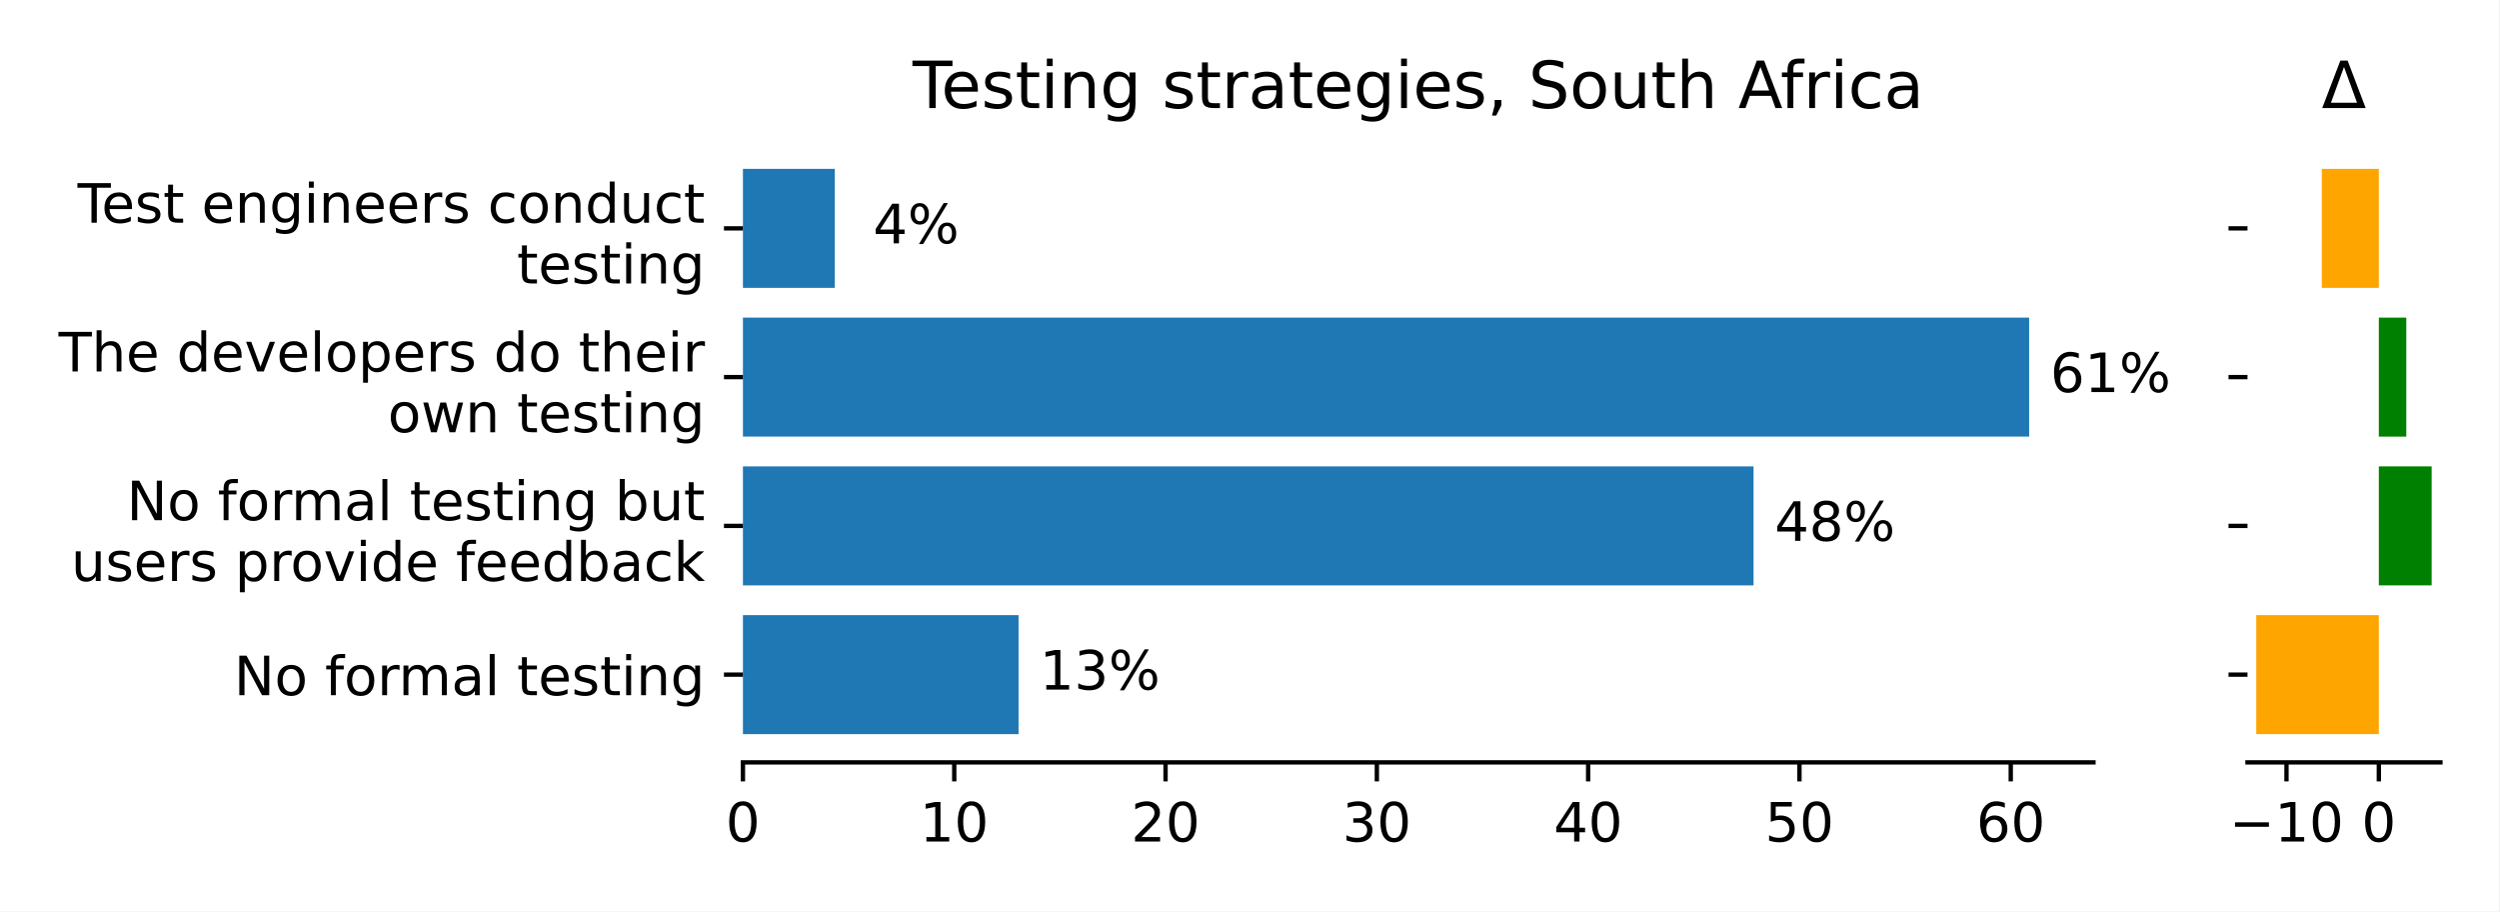
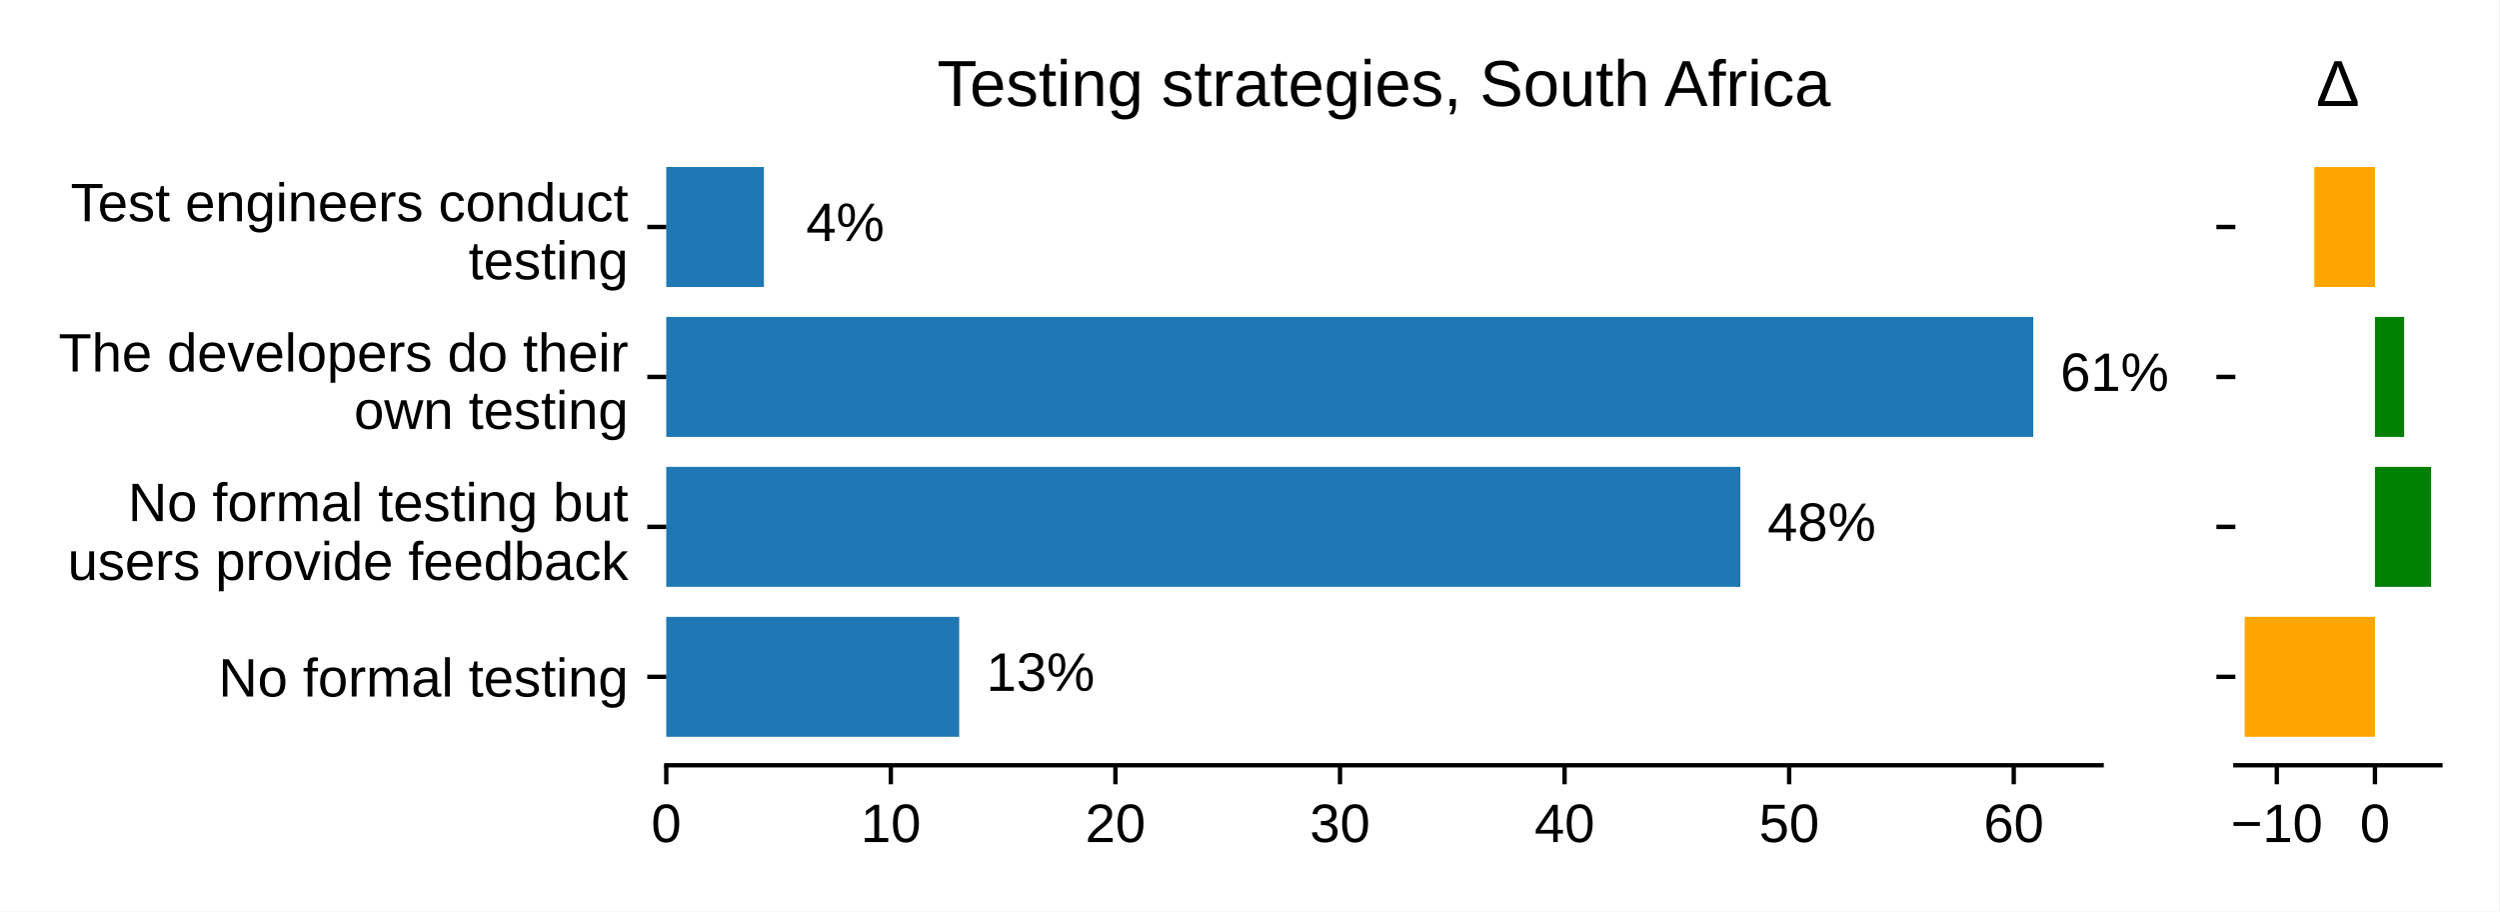
<svg xmlns="http://www.w3.org/2000/svg" xmlns:xlink="http://www.w3.org/1999/xlink" height="168pt" version="1.1" viewBox="0 0 460.8 168" width="460.8pt">
  <defs>
    <style type="text/css">*{stroke-linecap:butt;stroke-linejoin:round;}</style>
  </defs>
  <g id="figure_1">
    <g id="patch_1">
      <path d="M 0 168  L 460.8 168  L 460.8 0  L 0 0  z " style="fill:#ffffff;" />
    </g>
    <g id="axes_1">
      <g id="patch_2">
-         <path d="M 136.992 140.522  L 386.019 140.522  L 386.019 25.918  L 136.992 25.918  z " style="fill:#ffffff;" />
+         <path d="M 122.855 141.055  L 387.527 141.055  L 387.527 25.536  L 122.855 25.536  z " style="fill:#ffffff;" />
      </g>
      <g id="patch_3">
-         <path clip-path="url(#pa22e760ce2)" d="M 136.992 135.313  L 187.814 135.313  L 187.814 113.379  L 136.992 113.379  z " style="fill:#1f77b4;" />
+         <path clip-path="url(#pe21fda7829)" d="M 122.855 135.804  L 176.869 135.804  L 176.869 113.695  L 122.855 113.695  z " style="fill:#1f77b4;" />
      </g>
      <g id="patch_4">
-         <path clip-path="url(#pa22e760ce2)" d="M 136.992 107.895  L 323.339 107.895  L 323.339 85.962  L 136.992 85.962  z " style="fill:#1f77b4;" />
+         <path clip-path="url(#pe21fda7829)" d="M 122.855 108.168  L 320.909 108.168  L 320.909 86.059  L 122.855 86.059  z " style="fill:#1f77b4;" />
      </g>
      <g id="patch_5">
-         <path clip-path="url(#pa22e760ce2)" d="M 136.992 80.478  L 374.16 80.478  L 374.16 58.545  L 136.992 58.545  z " style="fill:#1f77b4;" />
+         <path clip-path="url(#pe21fda7829)" d="M 122.855 80.532  L 374.923 80.532  L 374.923 58.423  L 122.855 58.423  z " style="fill:#1f77b4;" />
      </g>
      <g id="patch_6">
-         <path clip-path="url(#pa22e760ce2)" d="M 136.992 53.061  L 153.933 53.061  L 153.933 31.127  L 136.992 31.127  z " style="fill:#1f77b4;" />
+         <path clip-path="url(#pe21fda7829)" d="M 122.855 52.895  L 140.86 52.895  L 140.86 30.786  L 122.855 30.786  z " style="fill:#1f77b4;" />
      </g>
      <g id="matplotlib.axis_1">
        <g id="xtick_1">
          <g id="line2d_1">
            <defs>
              <path d="M 0 0  L 0 3.5  " id="mc3a356a46d" style="stroke:#000000;stroke-width:0.8;" />
            </defs>
            <g>
-               <use style="stroke:#000000;stroke-width:0.8;" x="136.992" xlink:href="#mc3a356a46d" y="140.522" />
+               <use style="stroke:#000000;stroke-width:0.8;" x="122.855" xlink:href="#mc3a356a46d" y="141.055" />
            </g>
          </g>
          <g id="text_1">
-             <text style="font-family:DejaVu Sans;font-size:10px;font-stretch:normal;font-style:normal;font-weight:normal;text-anchor:middle;" transform="rotate(-0, 136.9922, 155.1203)" x="136.992" y="155.12">0</text>
+             <text style="font-family:Arial;font-size:10px;font-stretch:normal;font-style:normal;font-weight:normal;text-anchor:middle;" transform="rotate(-0, 122.8547, 155.2125)" x="122.855" y="155.213">0</text>
          </g>
        </g>
        <g id="xtick_2">
          <g id="line2d_2">
            <g>
-               <use style="stroke:#000000;stroke-width:0.8;" x="175.956" xlink:href="#mc3a356a46d" y="140.522" />
+               <use style="stroke:#000000;stroke-width:0.8;" x="164.266" xlink:href="#mc3a356a46d" y="141.055" />
            </g>
          </g>
          <g id="text_2">
-             <text style="font-family:DejaVu Sans;font-size:10px;font-stretch:normal;font-style:normal;font-weight:normal;text-anchor:middle;" transform="rotate(-0, 175.9555, 155.1203)" x="175.956" y="155.12">10</text>
+             <text style="font-family:Arial;font-size:10px;font-stretch:normal;font-style:normal;font-weight:normal;text-anchor:middle;" transform="rotate(-0, 164.266, 155.2125)" x="164.266" y="155.213">10</text>
          </g>
        </g>
        <g id="xtick_3">
          <g id="line2d_3">
            <g>
-               <use style="stroke:#000000;stroke-width:0.8;" x="214.919" xlink:href="#mc3a356a46d" y="140.522" />
+               <use style="stroke:#000000;stroke-width:0.8;" x="205.677" xlink:href="#mc3a356a46d" y="141.055" />
            </g>
          </g>
          <g id="text_3">
-             <text style="font-family:DejaVu Sans;font-size:10px;font-stretch:normal;font-style:normal;font-weight:normal;text-anchor:middle;" transform="rotate(-0, 214.9189, 155.1203)" x="214.919" y="155.12">20</text>
+             <text style="font-family:Arial;font-size:10px;font-stretch:normal;font-style:normal;font-weight:normal;text-anchor:middle;" transform="rotate(-0, 205.6772, 155.2125)" x="205.677" y="155.213">20</text>
          </g>
        </g>
        <g id="xtick_4">
          <g id="line2d_4">
            <g>
-               <use style="stroke:#000000;stroke-width:0.8;" x="253.882" xlink:href="#mc3a356a46d" y="140.522" />
+               <use style="stroke:#000000;stroke-width:0.8;" x="247.089" xlink:href="#mc3a356a46d" y="141.055" />
            </g>
          </g>
          <g id="text_4">
-             <text style="font-family:DejaVu Sans;font-size:10px;font-stretch:normal;font-style:normal;font-weight:normal;text-anchor:middle;" transform="rotate(-0, 253.8822, 155.1203)" x="253.882" y="155.12">30</text>
+             <text style="font-family:Arial;font-size:10px;font-stretch:normal;font-style:normal;font-weight:normal;text-anchor:middle;" transform="rotate(-0, 247.0885, 155.2125)" x="247.089" y="155.213">30</text>
          </g>
        </g>
        <g id="xtick_5">
          <g id="line2d_5">
            <g>
-               <use style="stroke:#000000;stroke-width:0.8;" x="292.846" xlink:href="#mc3a356a46d" y="140.522" />
+               <use style="stroke:#000000;stroke-width:0.8;" x="288.5" xlink:href="#mc3a356a46d" y="141.055" />
            </g>
          </g>
          <g id="text_5">
-             <text style="font-family:DejaVu Sans;font-size:10px;font-stretch:normal;font-style:normal;font-weight:normal;text-anchor:middle;" transform="rotate(-0, 292.8456, 155.1203)" x="292.846" y="155.12">40</text>
+             <text style="font-family:Arial;font-size:10px;font-stretch:normal;font-style:normal;font-weight:normal;text-anchor:middle;" transform="rotate(-0, 288.4998, 155.2125)" x="288.5" y="155.213">40</text>
          </g>
        </g>
        <g id="xtick_6">
          <g id="line2d_6">
            <g>
-               <use style="stroke:#000000;stroke-width:0.8;" x="331.809" xlink:href="#mc3a356a46d" y="140.522" />
+               <use style="stroke:#000000;stroke-width:0.8;" x="329.911" xlink:href="#mc3a356a46d" y="141.055" />
            </g>
          </g>
          <g id="text_6">
-             <text style="font-family:DejaVu Sans;font-size:10px;font-stretch:normal;font-style:normal;font-weight:normal;text-anchor:middle;" transform="rotate(-0, 331.8089, 155.1203)" x="331.809" y="155.12">50</text>
+             <text style="font-family:Arial;font-size:10px;font-stretch:normal;font-style:normal;font-weight:normal;text-anchor:middle;" transform="rotate(-0, 329.9111, 155.2125)" x="329.911" y="155.213">50</text>
          </g>
        </g>
        <g id="xtick_7">
          <g id="line2d_7">
            <g>
-               <use style="stroke:#000000;stroke-width:0.8;" x="370.772" xlink:href="#mc3a356a46d" y="140.522" />
+               <use style="stroke:#000000;stroke-width:0.8;" x="371.322" xlink:href="#mc3a356a46d" y="141.055" />
            </g>
          </g>
          <g id="text_7">
-             <text style="font-family:DejaVu Sans;font-size:10px;font-stretch:normal;font-style:normal;font-weight:normal;text-anchor:middle;" transform="rotate(-0, 370.7723, 155.1203)" x="370.772" y="155.12">60</text>
+             <text style="font-family:Arial;font-size:10px;font-stretch:normal;font-style:normal;font-weight:normal;text-anchor:middle;" transform="rotate(-0, 371.3224, 155.2125)" x="371.322" y="155.213">60</text>
          </g>
        </g>
      </g>
      <g id="matplotlib.axis_2">
        <g id="ytick_1">
          <g id="line2d_8">
            <defs>
              <path d="M 0 0  L -3.5 0  " id="m82278324de" style="stroke:#000000;stroke-width:0.8;" />
            </defs>
            <g>
-               <use style="stroke:#000000;stroke-width:0.8;" x="136.992" xlink:href="#m82278324de" y="124.346" />
+               <use style="stroke:#000000;stroke-width:0.8;" x="122.855" xlink:href="#m82278324de" y="124.749" />
            </g>
          </g>
          <g id="text_8">
-             <text style="font-family:DejaVu Sans;font-size:10px;font-stretch:normal;font-style:normal;font-weight:normal;text-anchor:end;" transform="rotate(-0, 129.9922, 128.145)" x="129.992" y="128.145">No formal testing</text>
+             <text style="font-family:Arial;font-size:10px;font-stretch:normal;font-style:normal;font-weight:normal;text-anchor:end;" transform="rotate(-0, 115.8547, 128.3892)" x="115.855" y="128.389">No formal testing</text>
          </g>
        </g>
        <g id="ytick_2">
          <g id="line2d_9">
            <g>
-               <use style="stroke:#000000;stroke-width:0.8;" x="136.992" xlink:href="#m82278324de" y="96.929" />
+               <use style="stroke:#000000;stroke-width:0.8;" x="122.855" xlink:href="#m82278324de" y="97.113" />
            </g>
          </g>
          <g id="text_9">
-             <text style="font-family:DejaVu Sans;font-size:10px;font-stretch:normal;font-style:normal;font-weight:normal;" transform="translate(23.3625 95.88874)">No formal testing but</text>
-             <text style="font-family:DejaVu Sans;font-size:10px;font-stretch:normal;font-style:normal;font-weight:normal;" transform="translate(13.12344 107.0866)">users provide feedback</text>
+             <text style="font-family:Arial;font-size:10px;font-stretch:normal;font-style:normal;font-weight:normal;" transform="translate(23.59531 96.06088)">No formal testing but</text>
+             <text style="font-family:Arial;font-size:10px;font-stretch:normal;font-style:normal;font-weight:normal;" transform="translate(12.46875 106.9012)">users provide feedback</text>
          </g>
        </g>
        <g id="ytick_3">
          <g id="line2d_10">
            <g>
-               <use style="stroke:#000000;stroke-width:0.8;" x="136.992" xlink:href="#m82278324de" y="69.511" />
+               <use style="stroke:#000000;stroke-width:0.8;" x="122.855" xlink:href="#m82278324de" y="69.477" />
            </g>
          </g>
          <g id="text_10">
-             <text style="font-family:DejaVu Sans;font-size:10px;font-stretch:normal;font-style:normal;font-weight:normal;" transform="translate(10.8 68.47157)">The developers do their</text>
-             <text style="font-family:DejaVu Sans;font-size:10px;font-stretch:normal;font-style:normal;font-weight:normal;" transform="translate(71.5125 79.66939)">own testing</text>
+             <text style="font-family:Arial;font-size:10px;font-stretch:normal;font-style:normal;font-weight:normal;" transform="translate(10.8 68.48334)">The developers do their</text>
+             <text style="font-family:Arial;font-size:10px;font-stretch:normal;font-style:normal;font-weight:normal;" transform="translate(65.27187 79.06021)">own testing</text>
          </g>
        </g>
        <g id="ytick_4">
          <g id="line2d_11">
            <g>
-               <use style="stroke:#000000;stroke-width:0.8;" x="136.992" xlink:href="#m82278324de" y="42.094" />
+               <use style="stroke:#000000;stroke-width:0.8;" x="122.855" xlink:href="#m82278324de" y="41.841" />
            </g>
          </g>
          <g id="text_11">
-             <text style="font-family:DejaVu Sans;font-size:10px;font-stretch:normal;font-style:normal;font-weight:normal;" transform="translate(14.30469 41.05441)">Test engineers conduct</text>
-             <text style="font-family:DejaVu Sans;font-size:10px;font-stretch:normal;font-style:normal;font-weight:normal;" transform="translate(95.325 52.25222)">testing</text>
+             <text style="font-family:Arial;font-size:10px;font-stretch:normal;font-style:normal;font-weight:normal;" transform="translate(13.025 40.7886)">Test engineers conduct</text>
+             <text style="font-family:Arial;font-size:10px;font-stretch:normal;font-style:normal;font-weight:normal;" transform="translate(86.39375 51.48267)">testing</text>
          </g>
        </g>
      </g>
      <g id="patch_7">
-         <path d="M 136.992 140.522  L 386.019 140.522  " style="fill:none;stroke:#000000;stroke-linecap:square;stroke-linejoin:miter;stroke-width:0.8;" />
+         <path d="M 122.855 141.055  L 387.527 141.055  " style="fill:none;stroke:#000000;stroke-linecap:square;stroke-linejoin:miter;stroke-width:0.8;" />
      </g>
      <g id="text_12">
-         <text style="font-family:DejaVu Sans;font-size:10px;font-stretch:normal;font-style:normal;font-weight:normal;text-anchor:middle;" transform="rotate(-0, 202.8139, 127.1051)" x="202.814" y="127.105">13%</text>
+         <text style="font-family:Arial;font-size:10px;font-stretch:normal;font-style:normal;font-weight:normal;text-anchor:middle;" transform="rotate(-0, 191.8694, 127.3345)" x="191.869" y="127.335">13%</text>
      </g>
      <g id="text_13">
-         <text style="font-family:DejaVu Sans;font-size:10px;font-stretch:normal;font-style:normal;font-weight:normal;text-anchor:middle;" transform="rotate(-0, 338.3386, 99.68796)" x="338.339" y="99.688">48%</text>
+         <text style="font-family:Arial;font-size:10px;font-stretch:normal;font-style:normal;font-weight:normal;text-anchor:middle;" transform="rotate(-0, 335.9086, 99.69838)" x="335.909" y="99.698">48%</text>
      </g>
      <g id="text_14">
-         <text style="font-family:DejaVu Sans;font-size:10px;font-stretch:normal;font-style:normal;font-weight:normal;text-anchor:middle;" transform="rotate(-0, 389.1604, 72.27079)" x="389.16" y="72.271">61%</text>
+         <text style="font-family:Arial;font-size:10px;font-stretch:normal;font-style:normal;font-weight:normal;text-anchor:middle;" transform="rotate(-0, 389.9234, 72.06224)" x="389.923" y="72.062">61%</text>
      </g>
      <g id="text_15">
-         <text style="font-family:DejaVu Sans;font-size:10px;font-stretch:normal;font-style:normal;font-weight:normal;text-anchor:middle;" transform="rotate(-0, 168.9328, 44.85363)" x="168.933" y="44.854">4%</text>
+         <text style="font-family:Arial;font-size:10px;font-stretch:normal;font-style:normal;font-weight:normal;text-anchor:middle;" transform="rotate(-0, 155.8596, 44.4261)" x="155.86" y="44.426">4%</text>
      </g>
      <g id="text_16">
-         <text style="font-family:DejaVu Sans;font-size:12px;font-stretch:normal;font-style:normal;font-weight:normal;text-anchor:middle;" transform="rotate(-0, 261.5055, 19.91812)" x="261.506" y="19.918">Testing strategies, South Africa</text>
+         <text style="font-family:Arial;font-size:12px;font-stretch:normal;font-style:normal;font-weight:normal;text-anchor:middle;" transform="rotate(-0, 255.1907, 19.53562)" x="255.191" y="19.536">Testing strategies, South Africa</text>
      </g>
    </g>
    <g id="axes_2">
      <g id="patch_8">
-         <path d="M 414.425 140.522  L 450 140.522  L 450 25.918  L 414.425 25.918  z " style="fill:#ffffff;" />
+         <path d="M 412.19 141.055  L 450 141.055  L 450 25.536  L 412.19 25.536  z " style="fill:#ffffff;" />
      </g>
      <g id="patch_9">
-         <path clip-path="url(#p36b829d124)" d="M 438.642 135.313  L 416.042 135.313  L 416.042 113.379  L 438.642 113.379  z " style="fill:#ffa500;" />
+         <path clip-path="url(#p60806e2cb0)" d="M 437.928 135.804  L 413.908 135.804  L 413.908 113.695  L 437.928 113.695  z " style="fill:#ffa500;" />
      </g>
      <g id="patch_10">
-         <path clip-path="url(#p36b829d124)" d="M 438.642 107.895  L 448.383 107.895  L 448.383 85.962  L 438.642 85.962  z " style="fill:#008000;" />
+         <path clip-path="url(#p60806e2cb0)" d="M 437.928 108.168  L 448.281 108.168  L 448.281 86.059  L 437.928 86.059  z " style="fill:#008000;" />
      </g>
      <g id="patch_11">
-         <path clip-path="url(#p36b829d124)" d="M 438.642 80.478  L 443.707 80.478  L 443.707 58.545  L 438.642 58.545  z " style="fill:#008000;" />
+         <path clip-path="url(#p60806e2cb0)" d="M 437.928 80.532  L 443.312 80.532  L 443.312 58.423  L 437.928 58.423  z " style="fill:#008000;" />
      </g>
      <g id="patch_12">
-         <path clip-path="url(#p36b829d124)" d="M 438.642 53.061  L 428.121 53.061  L 428.121 31.127  L 438.642 31.127  z " style="fill:#ffa500;" />
+         <path clip-path="url(#p60806e2cb0)" d="M 437.928 52.895  L 426.746 52.895  L 426.746 30.786  L 437.928 30.786  z " style="fill:#ffa500;" />
      </g>
      <g id="matplotlib.axis_3">
        <g id="xtick_8">
          <g id="line2d_12">
            <g>
-               <use style="stroke:#000000;stroke-width:0.8;" x="421.614" xlink:href="#mc3a356a46d" y="140.522" />
+               <use style="stroke:#000000;stroke-width:0.8;" x="419.83" xlink:href="#mc3a356a46d" y="141.055" />
            </g>
          </g>
          <g id="text_17">
-             <text style="font-family:DejaVu Sans;font-size:10px;font-stretch:normal;font-style:normal;font-weight:normal;text-anchor:middle;" transform="rotate(-0, 421.6138, 155.1203)" x="421.614" y="155.12">−10</text>
+             <text style="font-family:Arial;font-size:10px;font-stretch:normal;font-style:normal;font-weight:normal;text-anchor:middle;" transform="rotate(-0, 419.8304, 155.2125)" x="419.83" y="155.213">−10</text>
          </g>
        </g>
        <g id="xtick_9">
          <g id="line2d_13">
            <g>
-               <use style="stroke:#000000;stroke-width:0.8;" x="438.642" xlink:href="#mc3a356a46d" y="140.522" />
+               <use style="stroke:#000000;stroke-width:0.8;" x="437.928" xlink:href="#mc3a356a46d" y="141.055" />
            </g>
          </g>
          <g id="text_18">
-             <text style="font-family:DejaVu Sans;font-size:10px;font-stretch:normal;font-style:normal;font-weight:normal;text-anchor:middle;" transform="rotate(-0, 438.6416, 155.1203)" x="438.642" y="155.12">0</text>
+             <text style="font-family:Arial;font-size:10px;font-stretch:normal;font-style:normal;font-weight:normal;text-anchor:middle;" transform="rotate(-0, 437.928, 155.2125)" x="437.928" y="155.213">0</text>
          </g>
        </g>
      </g>
      <g id="matplotlib.axis_4">
        <g id="ytick_5">
          <g id="line2d_14">
            <g>
-               <use style="stroke:#000000;stroke-width:0.8;" x="414.425" xlink:href="#m82278324de" y="124.346" />
+               <use style="stroke:#000000;stroke-width:0.8;" x="412.19" xlink:href="#m82278324de" y="124.749" />
            </g>
          </g>
        </g>
        <g id="ytick_6">
          <g id="line2d_15">
            <g>
-               <use style="stroke:#000000;stroke-width:0.8;" x="414.425" xlink:href="#m82278324de" y="96.929" />
+               <use style="stroke:#000000;stroke-width:0.8;" x="412.19" xlink:href="#m82278324de" y="97.113" />
            </g>
          </g>
        </g>
        <g id="ytick_7">
          <g id="line2d_16">
            <g>
-               <use style="stroke:#000000;stroke-width:0.8;" x="414.425" xlink:href="#m82278324de" y="69.511" />
+               <use style="stroke:#000000;stroke-width:0.8;" x="412.19" xlink:href="#m82278324de" y="69.477" />
            </g>
          </g>
        </g>
        <g id="ytick_8">
          <g id="line2d_17">
            <g>
-               <use style="stroke:#000000;stroke-width:0.8;" x="414.425" xlink:href="#m82278324de" y="42.094" />
+               <use style="stroke:#000000;stroke-width:0.8;" x="412.19" xlink:href="#m82278324de" y="41.841" />
            </g>
          </g>
        </g>
      </g>
      <g id="patch_13">
-         <path d="M 414.425 140.522  L 450 140.522  " style="fill:none;stroke:#000000;stroke-linecap:square;stroke-linejoin:miter;stroke-width:0.8;" />
+         <path d="M 412.19 141.055  L 450 141.055  " style="fill:none;stroke:#000000;stroke-linecap:square;stroke-linejoin:miter;stroke-width:0.8;" />
      </g>
      <g id="text_19">
-         <text style="font-family:DejaVu Sans;font-size:12px;font-stretch:normal;font-style:normal;font-weight:normal;text-anchor:middle;" transform="rotate(-0, 432.2124, 19.91812)" x="432.212" y="19.918">Δ</text>
+         <text style="font-family:Arial;font-size:12px;font-stretch:normal;font-style:normal;font-weight:normal;text-anchor:middle;" transform="rotate(-0, 431.0949, 19.53562)" x="431.095" y="19.536">Δ</text>
      </g>
    </g>
  </g>
  <defs>
-     <clipPath id="pa22e760ce2">
-       <rect height="114.604" width="249.027" x="136.992" y="25.918" />
+     <clipPath id="pe21fda7829">
+       <rect height="115.519" width="264.672" x="122.855" y="25.536" />
    </clipPath>
-     <clipPath id="p36b829d124">
-       <rect height="114.604" width="35.575" x="414.425" y="25.918" />
+     <clipPath id="p60806e2cb0">
+       <rect height="115.519" width="37.81" x="412.19" y="25.536" />
    </clipPath>
  </defs>
</svg>
